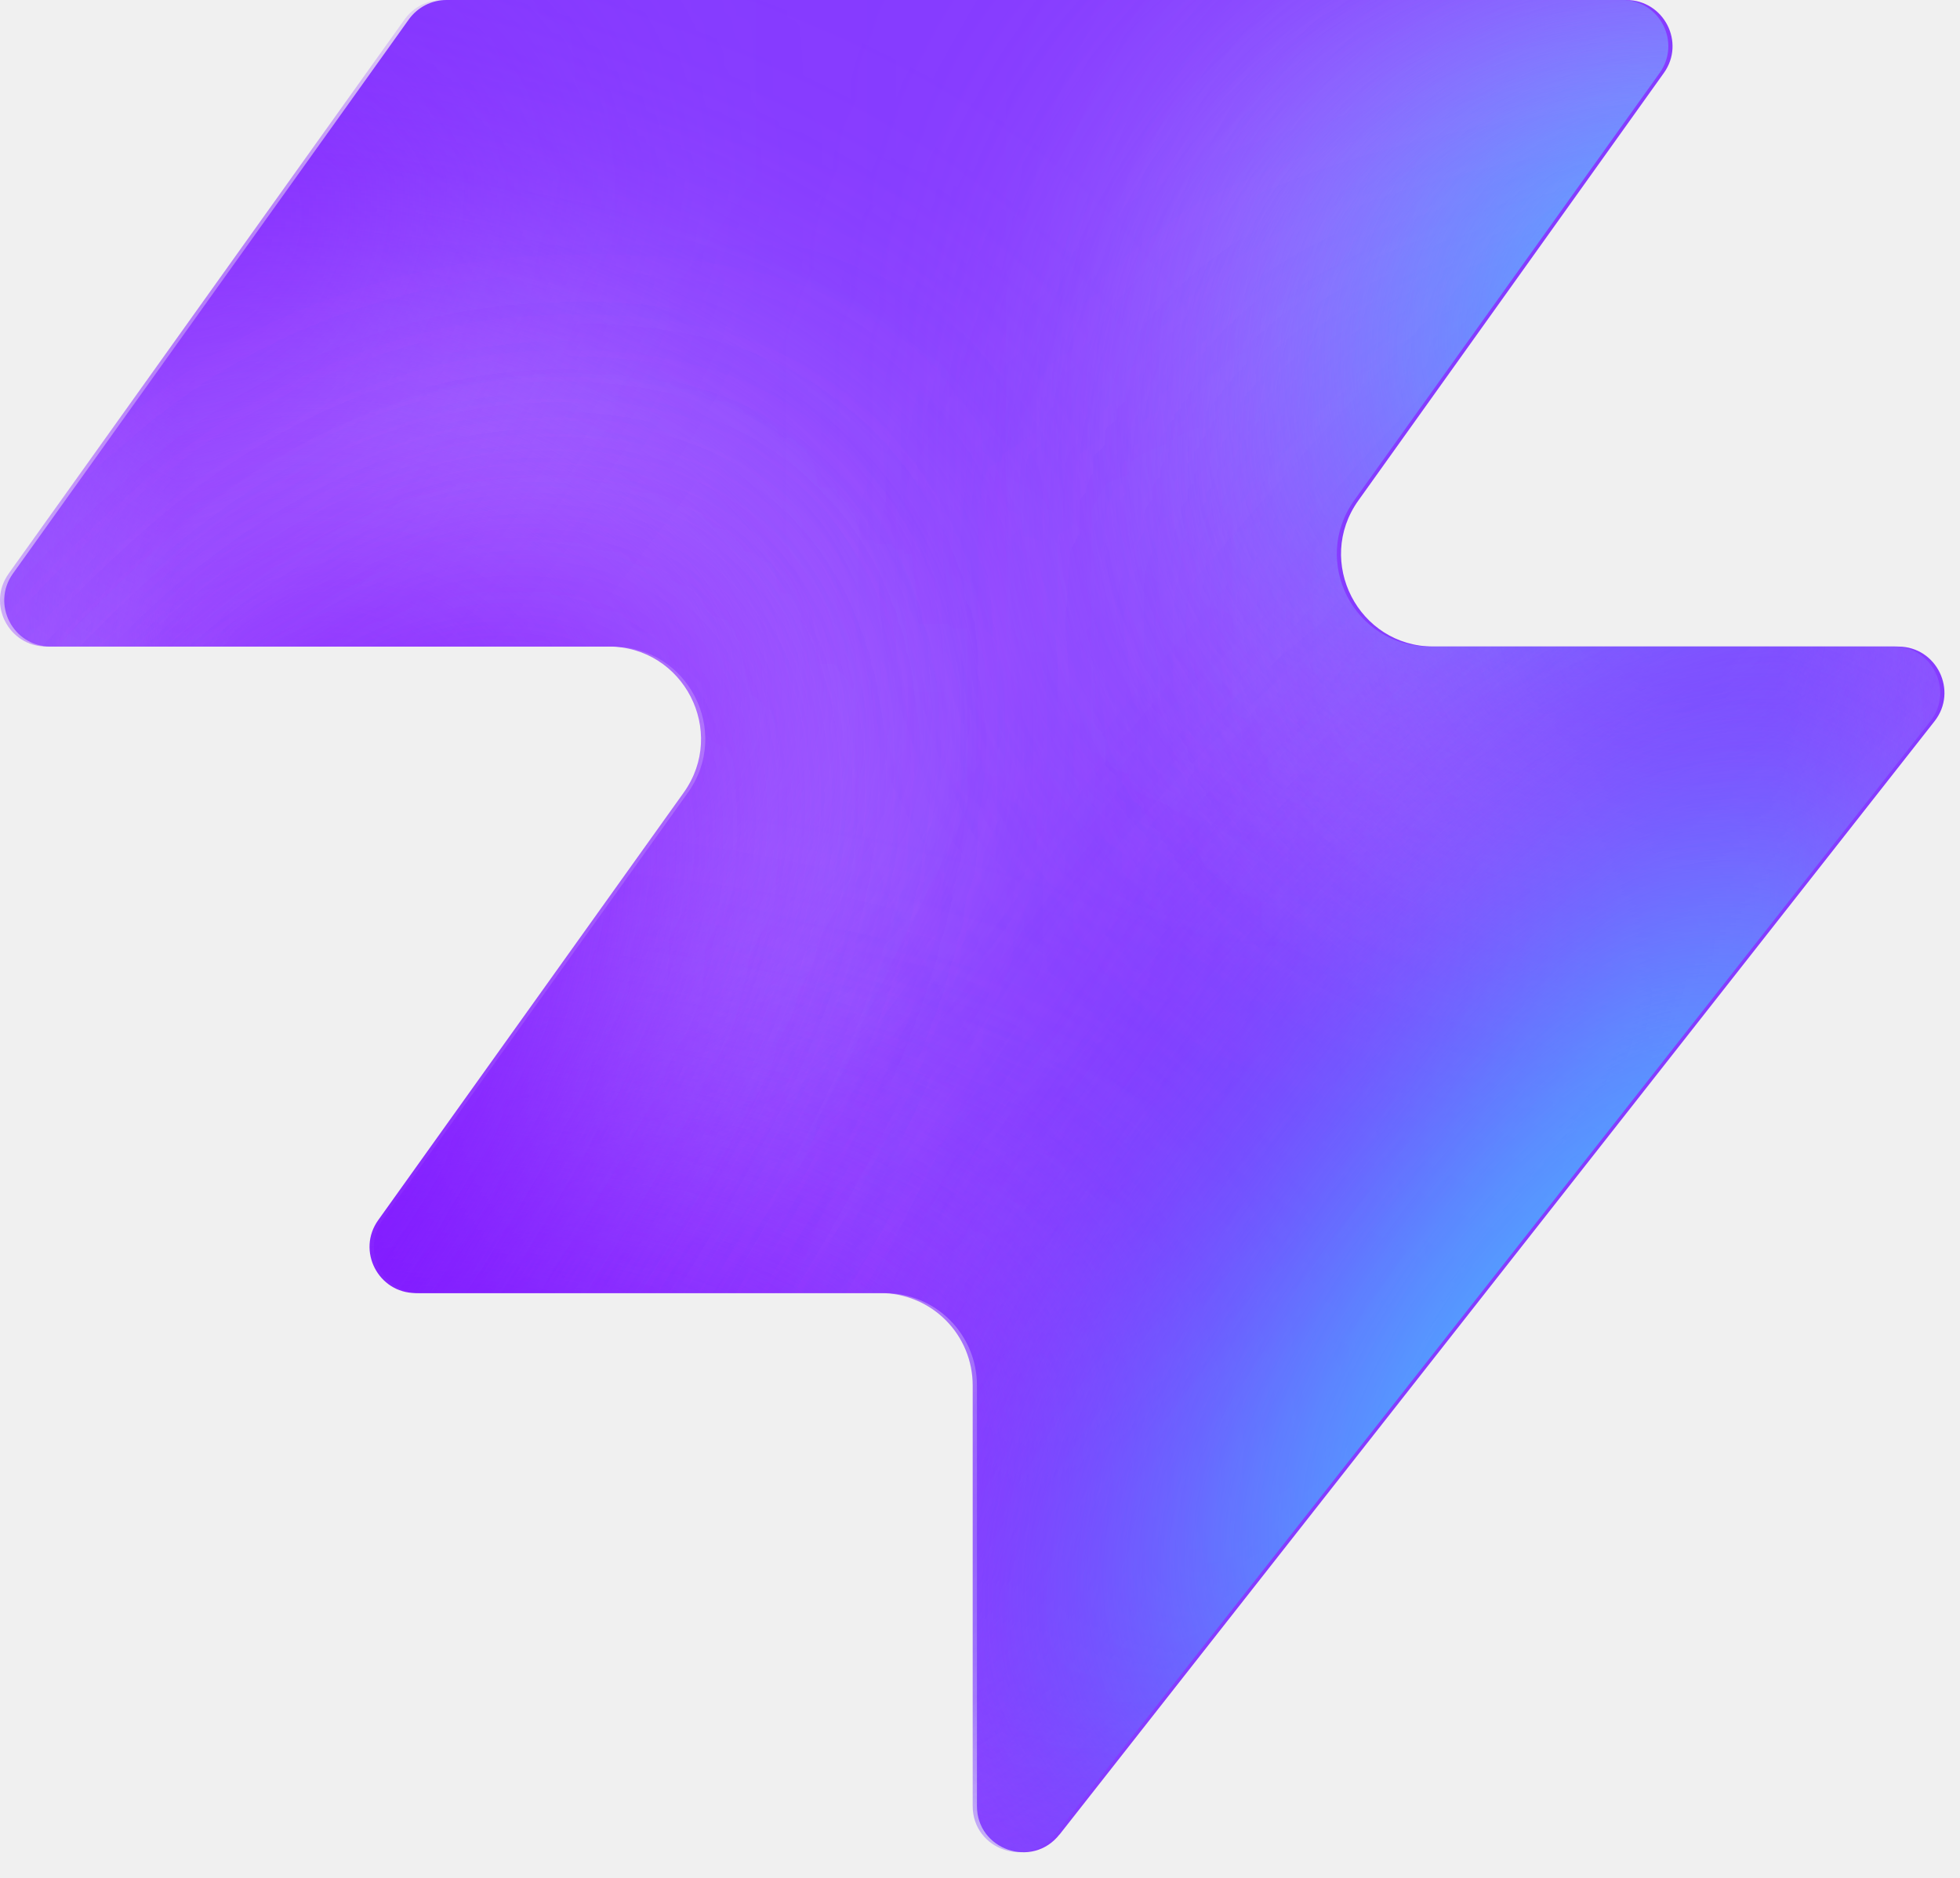
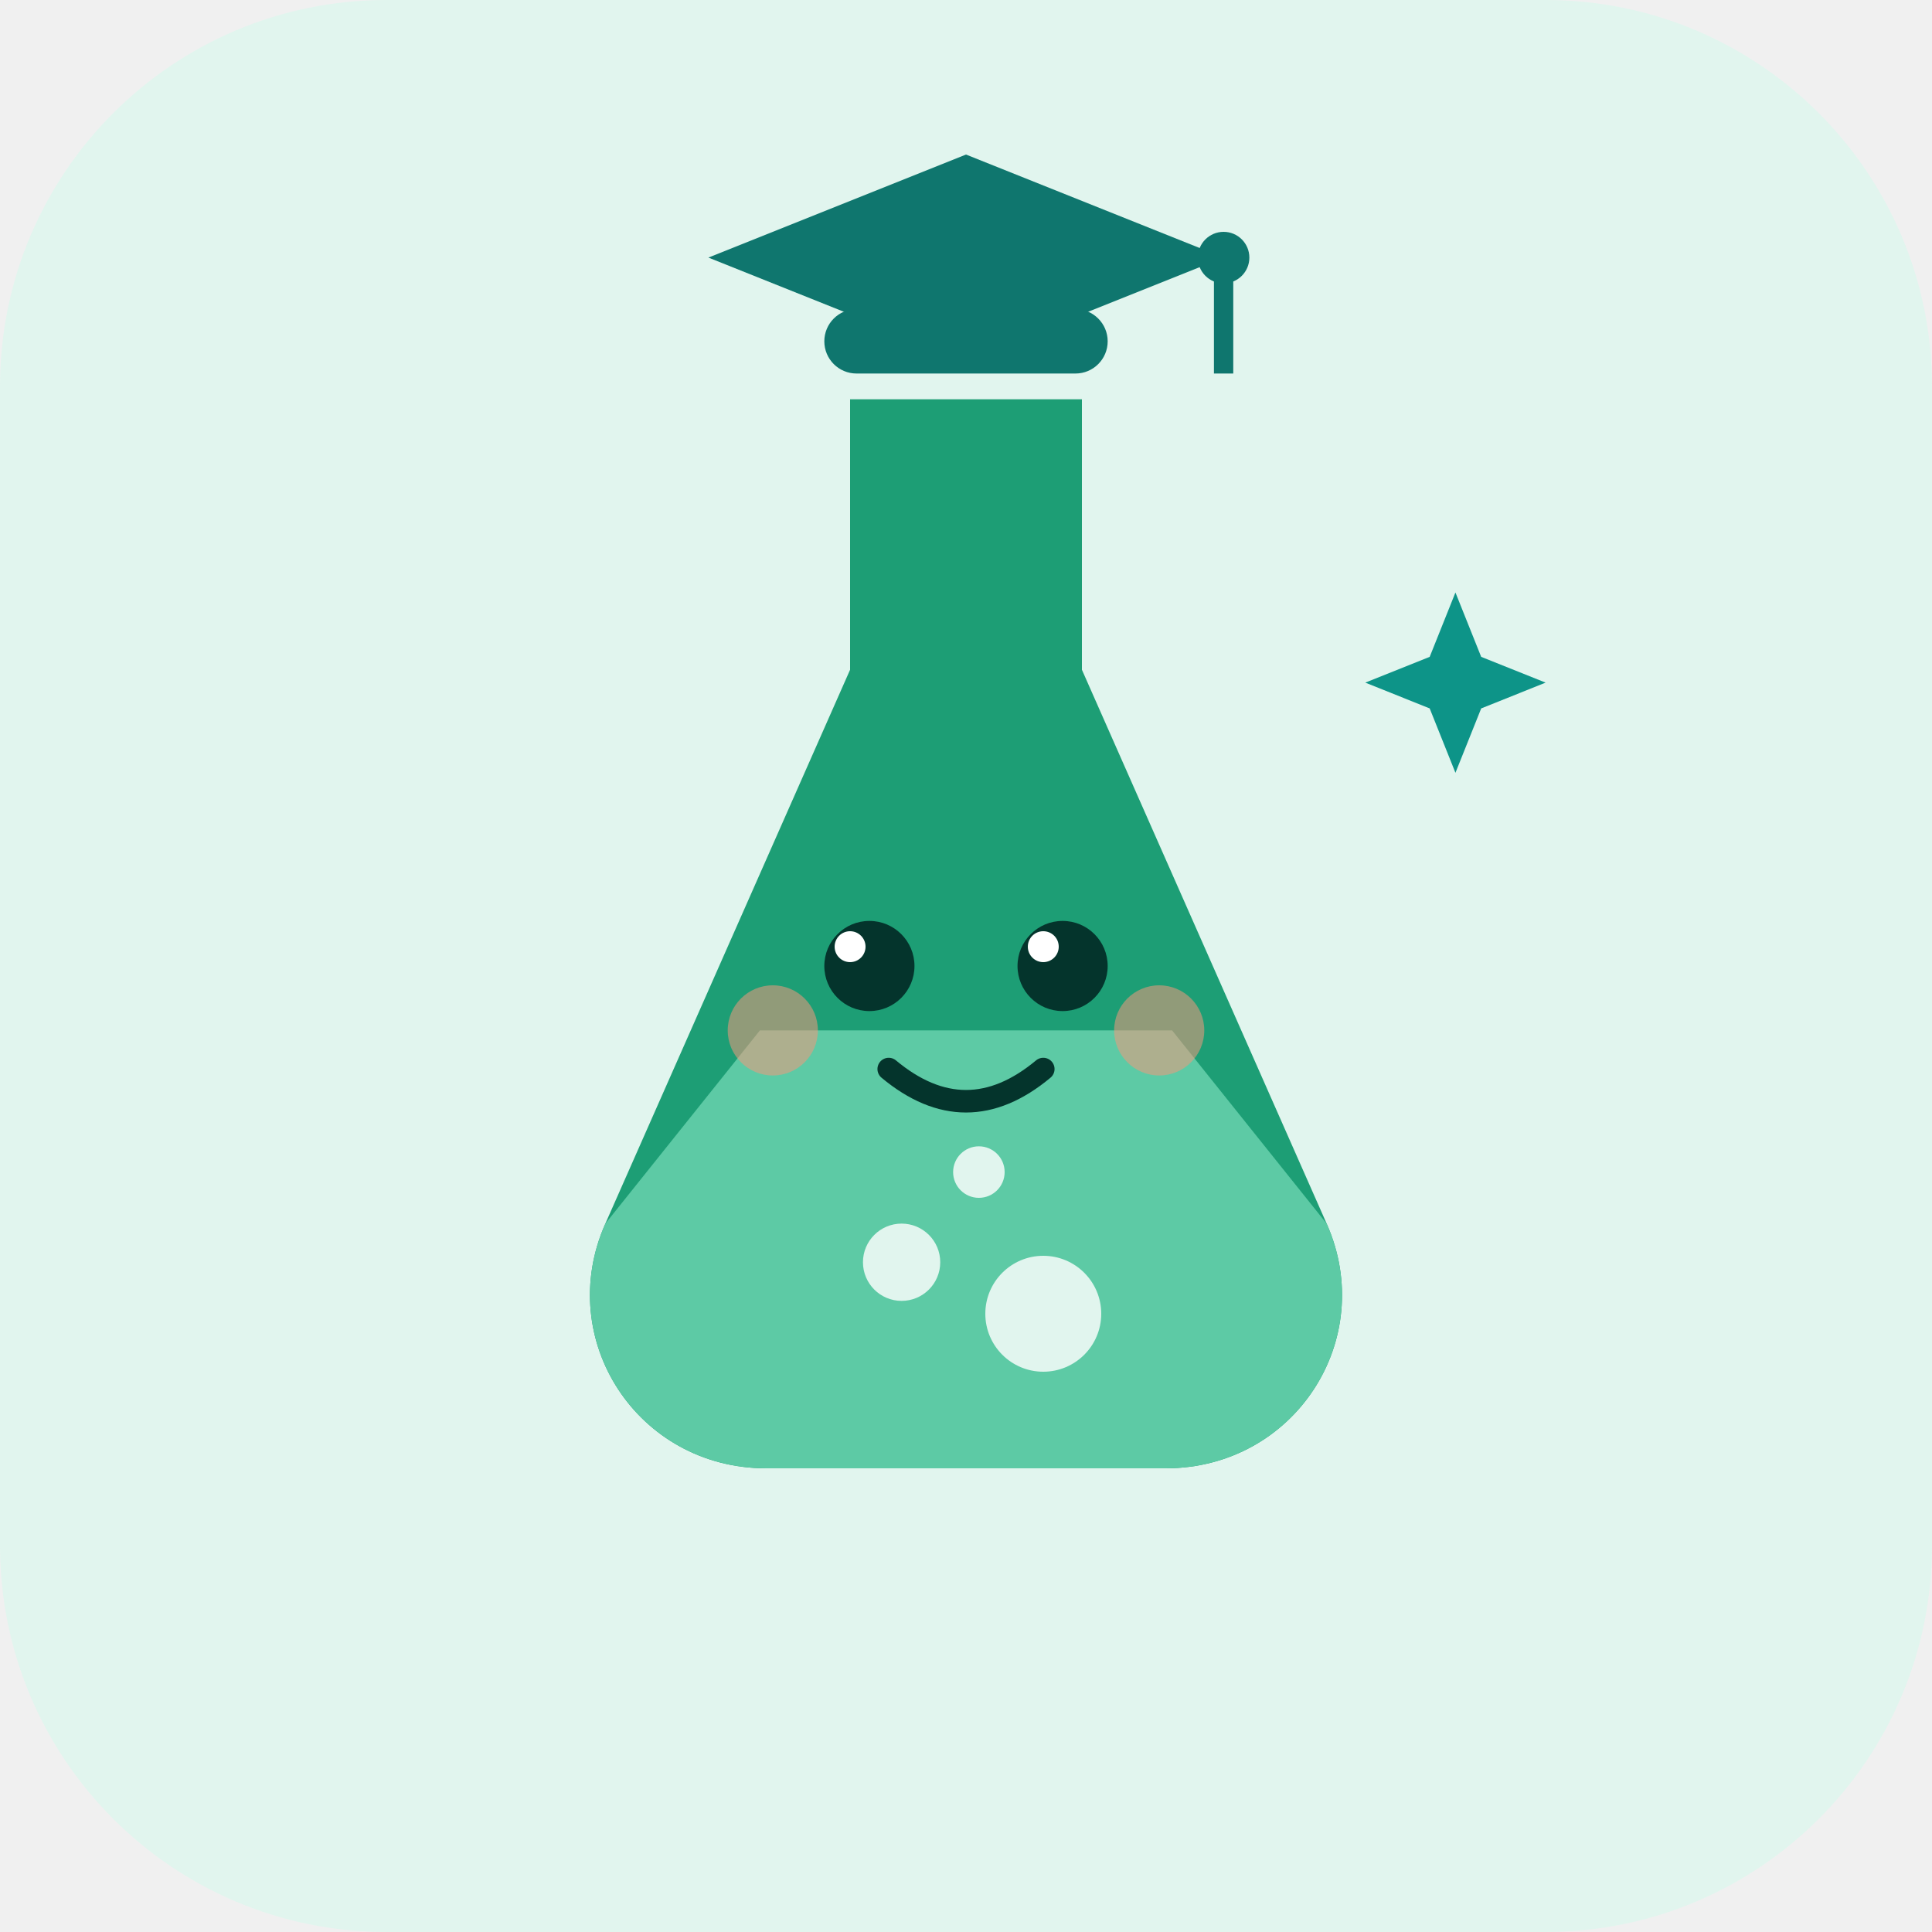
- <svg xmlns="http://www.w3.org/2000/svg" width="48" height="46" fill="none" viewBox="0 0 48 46">
-   <path fill="#863bff" d="M25.946 44.938c-.664.845-2.021.375-2.021-.698V33.937a2.26 2.26 0 0 0-2.262-2.262H10.287c-.92 0-1.456-1.04-.92-1.788l7.48-10.471c1.07-1.497 0-3.578-1.842-3.578H1.237c-.92 0-1.456-1.04-.92-1.788L10.013.474c.214-.297.556-.474.92-.474h28.894c.92 0 1.456 1.04.92 1.788l-7.48 10.471c-1.07 1.498 0 3.579 1.842 3.579h11.377c.943 0 1.473 1.088.89 1.83L25.947 44.94z" style="fill:#863bff;fill:color(display-p3 .525 .23 1);fill-opacity:1" />
-   <mask id="a" width="48" height="46" x="0" y="0" maskUnits="userSpaceOnUse" style="mask-type:alpha">
-     <path fill="#000" d="M25.842 44.938c-.664.844-2.021.375-2.021-.698V33.937a2.26 2.26 0 0 0-2.262-2.262H10.183c-.92 0-1.456-1.04-.92-1.788l7.48-10.471c1.07-1.498 0-3.579-1.842-3.579H1.133c-.92 0-1.456-1.04-.92-1.787L9.91.473c.214-.297.556-.474.92-.474h28.894c.92 0 1.456 1.04.92 1.788l-7.48 10.471c-1.07 1.498 0 3.578 1.842 3.578h11.377c.943 0 1.473 1.088.89 1.832L25.843 44.94z" style="fill:#000;fill-opacity:1" />
-   </mask>
-   <g mask="url(#a)">
-     <g filter="url(#b)">
-       <ellipse cx="5.508" cy="14.704" fill="#ede6ff" rx="5.508" ry="14.704" style="fill:#ede6ff;fill:color(display-p3 .927 .903 1);fill-opacity:1" transform="matrix(.00324 1 1 -.00324 -4.47 31.516)" />
-     </g>
-     <g filter="url(#c)">
-       <ellipse cx="10.399" cy="29.851" fill="#ede6ff" rx="10.399" ry="29.851" style="fill:#ede6ff;fill:color(display-p3 .927 .903 1);fill-opacity:1" transform="matrix(.00324 1 1 -.00324 -39.328 7.883)" />
-     </g>
-     <g filter="url(#d)">
-       <ellipse cx="5.508" cy="30.487" fill="#7e14ff" rx="5.508" ry="30.487" style="fill:#7e14ff;fill:color(display-p3 .492 .077 1);fill-opacity:1" transform="rotate(89.814 -25.913 -14.639)scale(1 -1)" />
-     </g>
-     <g filter="url(#e)">
-       <ellipse cx="5.508" cy="30.599" fill="#7e14ff" rx="5.508" ry="30.599" style="fill:#7e14ff;fill:color(display-p3 .492 .077 1);fill-opacity:1" transform="rotate(89.814 -32.644 -3.334)scale(1 -1)" />
-     </g>
-     <g filter="url(#f)">
-       <ellipse cx="5.508" cy="30.599" fill="#7e14ff" rx="5.508" ry="30.599" style="fill:#7e14ff;fill:color(display-p3 .492 .077 1);fill-opacity:1" transform="matrix(.00324 1 1 -.00324 -34.34 30.47)" />
-     </g>
-     <g filter="url(#g)">
-       <ellipse cx="14.072" cy="22.078" fill="#ede6ff" rx="14.072" ry="22.078" style="fill:#ede6ff;fill:color(display-p3 .927 .903 1);fill-opacity:1" transform="rotate(93.35 24.506 48.493)scale(-1 1)" />
-     </g>
-     <g filter="url(#h)">
-       <ellipse cx="3.47" cy="21.501" fill="#7e14ff" rx="3.47" ry="21.501" style="fill:#7e14ff;fill:color(display-p3 .492 .077 1);fill-opacity:1" transform="rotate(89.009 28.708 47.59)scale(-1 1)" />
-     </g>
-     <g filter="url(#i)">
-       <ellipse cx="3.47" cy="21.501" fill="#7e14ff" rx="3.47" ry="21.501" style="fill:#7e14ff;fill:color(display-p3 .492 .077 1);fill-opacity:1" transform="rotate(89.009 28.708 47.59)scale(-1 1)" />
-     </g>
-     <g filter="url(#j)">
-       <ellipse cx=".387" cy="8.972" fill="#7e14ff" rx="4.407" ry="29.108" style="fill:#7e14ff;fill:color(display-p3 .492 .077 1);fill-opacity:1" transform="rotate(39.51 .387 8.972)" />
-     </g>
-     <g filter="url(#k)">
-       <ellipse cx="47.523" cy="-6.092" fill="#7e14ff" rx="4.407" ry="29.108" style="fill:#7e14ff;fill:color(display-p3 .492 .077 1);fill-opacity:1" transform="rotate(37.892 47.523 -6.092)" />
-     </g>
-     <g filter="url(#l)">
-       <ellipse cx="41.412" cy="6.333" fill="#47bfff" rx="5.971" ry="9.665" style="fill:#47bfff;fill:color(display-p3 .28 .748 1);fill-opacity:1" transform="rotate(37.892 41.412 6.333)" />
-     </g>
-     <g filter="url(#m)">
-       <ellipse cx="-1.879" cy="38.332" fill="#7e14ff" rx="4.407" ry="29.108" style="fill:#7e14ff;fill:color(display-p3 .492 .077 1);fill-opacity:1" transform="rotate(37.892 -1.88 38.332)" />
-     </g>
-     <g filter="url(#n)">
-       <ellipse cx="-1.879" cy="38.332" fill="#7e14ff" rx="4.407" ry="29.108" style="fill:#7e14ff;fill:color(display-p3 .492 .077 1);fill-opacity:1" transform="rotate(37.892 -1.88 38.332)" />
-     </g>
-     <g filter="url(#o)">
-       <ellipse cx="35.651" cy="29.907" fill="#7e14ff" rx="4.407" ry="29.108" style="fill:#7e14ff;fill:color(display-p3 .492 .077 1);fill-opacity:1" transform="rotate(37.892 35.651 29.907)" />
-     </g>
-     <g filter="url(#p)">
-       <ellipse cx="38.418" cy="32.4" fill="#47bfff" rx="5.971" ry="15.297" style="fill:#47bfff;fill:color(display-p3 .28 .748 1);fill-opacity:1" transform="rotate(37.892 38.418 32.4)" />
-     </g>
-   </g>
-   <defs>
-     <filter id="b" width="60.045" height="41.654" x="-19.77" y="16.149" color-interpolation-filters="sRGB" filterUnits="userSpaceOnUse">
-       <feFlood flood-opacity="0" result="BackgroundImageFix" />
-       <feBlend in="SourceGraphic" in2="BackgroundImageFix" result="shape" />
-       <feGaussianBlur result="effect1_foregroundBlur_2002_17158" stdDeviation="7.659" />
-     </filter>
-     <filter id="c" width="90.34" height="51.437" x="-54.613" y="-7.533" color-interpolation-filters="sRGB" filterUnits="userSpaceOnUse">
-       <feFlood flood-opacity="0" result="BackgroundImageFix" />
-       <feBlend in="SourceGraphic" in2="BackgroundImageFix" result="shape" />
-       <feGaussianBlur result="effect1_foregroundBlur_2002_17158" stdDeviation="7.659" />
-     </filter>
-     <filter id="d" width="79.355" height="29.4" x="-49.64" y="2.03" color-interpolation-filters="sRGB" filterUnits="userSpaceOnUse">
-       <feFlood flood-opacity="0" result="BackgroundImageFix" />
-       <feBlend in="SourceGraphic" in2="BackgroundImageFix" result="shape" />
-       <feGaussianBlur result="effect1_foregroundBlur_2002_17158" stdDeviation="4.596" />
-     </filter>
-     <filter id="e" width="79.579" height="29.4" x="-45.045" y="20.029" color-interpolation-filters="sRGB" filterUnits="userSpaceOnUse">
-       <feFlood flood-opacity="0" result="BackgroundImageFix" />
-       <feBlend in="SourceGraphic" in2="BackgroundImageFix" result="shape" />
-       <feGaussianBlur result="effect1_foregroundBlur_2002_17158" stdDeviation="4.596" />
-     </filter>
-     <filter id="f" width="79.579" height="29.4" x="-43.513" y="21.178" color-interpolation-filters="sRGB" filterUnits="userSpaceOnUse">
-       <feFlood flood-opacity="0" result="BackgroundImageFix" />
-       <feBlend in="SourceGraphic" in2="BackgroundImageFix" result="shape" />
-       <feGaussianBlur result="effect1_foregroundBlur_2002_17158" stdDeviation="4.596" />
-     </filter>
-     <filter id="g" width="74.749" height="58.852" x="15.756" y="-17.901" color-interpolation-filters="sRGB" filterUnits="userSpaceOnUse">
-       <feFlood flood-opacity="0" result="BackgroundImageFix" />
-       <feBlend in="SourceGraphic" in2="BackgroundImageFix" result="shape" />
-       <feGaussianBlur result="effect1_foregroundBlur_2002_17158" stdDeviation="7.659" />
-     </filter>
-     <filter id="h" width="61.377" height="25.362" x="23.548" y="2.284" color-interpolation-filters="sRGB" filterUnits="userSpaceOnUse">
-       <feFlood flood-opacity="0" result="BackgroundImageFix" />
-       <feBlend in="SourceGraphic" in2="BackgroundImageFix" result="shape" />
-       <feGaussianBlur result="effect1_foregroundBlur_2002_17158" stdDeviation="4.596" />
-     </filter>
-     <filter id="i" width="61.377" height="25.362" x="23.548" y="2.284" color-interpolation-filters="sRGB" filterUnits="userSpaceOnUse">
-       <feFlood flood-opacity="0" result="BackgroundImageFix" />
-       <feBlend in="SourceGraphic" in2="BackgroundImageFix" result="shape" />
-       <feGaussianBlur result="effect1_foregroundBlur_2002_17158" stdDeviation="4.596" />
-     </filter>
-     <filter id="j" width="56.045" height="63.649" x="-27.636" y="-22.853" color-interpolation-filters="sRGB" filterUnits="userSpaceOnUse">
-       <feFlood flood-opacity="0" result="BackgroundImageFix" />
-       <feBlend in="SourceGraphic" in2="BackgroundImageFix" result="shape" />
-       <feGaussianBlur result="effect1_foregroundBlur_2002_17158" stdDeviation="4.596" />
-     </filter>
-     <filter id="k" width="54.814" height="64.646" x="20.116" y="-38.415" color-interpolation-filters="sRGB" filterUnits="userSpaceOnUse">
-       <feFlood flood-opacity="0" result="BackgroundImageFix" />
-       <feBlend in="SourceGraphic" in2="BackgroundImageFix" result="shape" />
-       <feGaussianBlur result="effect1_foregroundBlur_2002_17158" stdDeviation="4.596" />
-     </filter>
-     <filter id="l" width="33.541" height="35.313" x="24.641" y="-11.323" color-interpolation-filters="sRGB" filterUnits="userSpaceOnUse">
-       <feFlood flood-opacity="0" result="BackgroundImageFix" />
-       <feBlend in="SourceGraphic" in2="BackgroundImageFix" result="shape" />
-       <feGaussianBlur result="effect1_foregroundBlur_2002_17158" stdDeviation="4.596" />
-     </filter>
-     <filter id="m" width="54.814" height="64.646" x="-29.286" y="6.009" color-interpolation-filters="sRGB" filterUnits="userSpaceOnUse">
-       <feFlood flood-opacity="0" result="BackgroundImageFix" />
-       <feBlend in="SourceGraphic" in2="BackgroundImageFix" result="shape" />
-       <feGaussianBlur result="effect1_foregroundBlur_2002_17158" stdDeviation="4.596" />
-     </filter>
-     <filter id="n" width="54.814" height="64.646" x="-29.286" y="6.009" color-interpolation-filters="sRGB" filterUnits="userSpaceOnUse">
-       <feFlood flood-opacity="0" result="BackgroundImageFix" />
-       <feBlend in="SourceGraphic" in2="BackgroundImageFix" result="shape" />
-       <feGaussianBlur result="effect1_foregroundBlur_2002_17158" stdDeviation="4.596" />
-     </filter>
-     <filter id="o" width="54.814" height="64.646" x="8.244" y="-2.416" color-interpolation-filters="sRGB" filterUnits="userSpaceOnUse">
-       <feFlood flood-opacity="0" result="BackgroundImageFix" />
-       <feBlend in="SourceGraphic" in2="BackgroundImageFix" result="shape" />
-       <feGaussianBlur result="effect1_foregroundBlur_2002_17158" stdDeviation="4.596" />
-     </filter>
-     <filter id="p" width="39.409" height="43.623" x="18.713" y="10.588" color-interpolation-filters="sRGB" filterUnits="userSpaceOnUse">
-       <feFlood flood-opacity="0" result="BackgroundImageFix" />
-       <feBlend in="SourceGraphic" in2="BackgroundImageFix" result="shape" />
-       <feGaussianBlur result="effect1_foregroundBlur_2002_17158" stdDeviation="4.596" />
-     </filter>
-   </defs>
+ <svg xmlns="http://www.w3.org/2000/svg" width="300" height="300" viewBox="0 0 300 300">
+   <rect width="300" height="300" rx="60" fill="#E1F5EE" />
+   <rect x="128" y="48" width="44" height="10" rx="5" fill="#0F766E" />
+   <path d="M110 40 L150 24 L190 40 L150 56 Z" fill="#0F766E" />
+   <circle cx="190" cy="40" r="4" fill="#0F766E" />
+   <line x1="190" y1="40" x2="190" y2="58" stroke="#0F766E" stroke-width="3" />
+   <path d="M132 62 H168 V104 L206 190 C214 208 201 228 181 228 H119            C99 228 86 208 94 190 L132 104 Z" fill="#1D9E75" />
+   <path d="M118 160 L94 190 C86 208 99 228 119 228 H181            C201 228 214 208 206 190 L182 160 Z" fill="#5DCAA5" />
+   <circle cx="140" cy="196" r="6" fill="#E1F5EE" />
+   <circle cx="162" cy="204" r="9" fill="#E1F5EE" />
+   <circle cx="152" cy="182" r="4" fill="#E1F5EE" />
+   <circle cx="135" cy="150" r="7" fill="#04342C" />
+   <circle cx="165" cy="150" r="7" fill="#04342C" />
+   <circle cx="132" cy="147" r="2.4" fill="#ffffff" />
+   <circle cx="162" cy="147" r="2.4" fill="#ffffff" />
+   <path d="M138 166 Q150 176 162 166" stroke="#04342C" stroke-width="3.5" fill="none" stroke-linecap="round" />
+   <circle cx="120" cy="160" r="7" fill="#F0997B" opacity="0.55" />
+   <circle cx="180" cy="160" r="7" fill="#F0997B" opacity="0.55" />
+   <path d="M226 92 L230 102 L240 106 L230 110 L226 120 L222 110 L212 106 L222 102 Z" fill="#0D9488" />
</svg>
